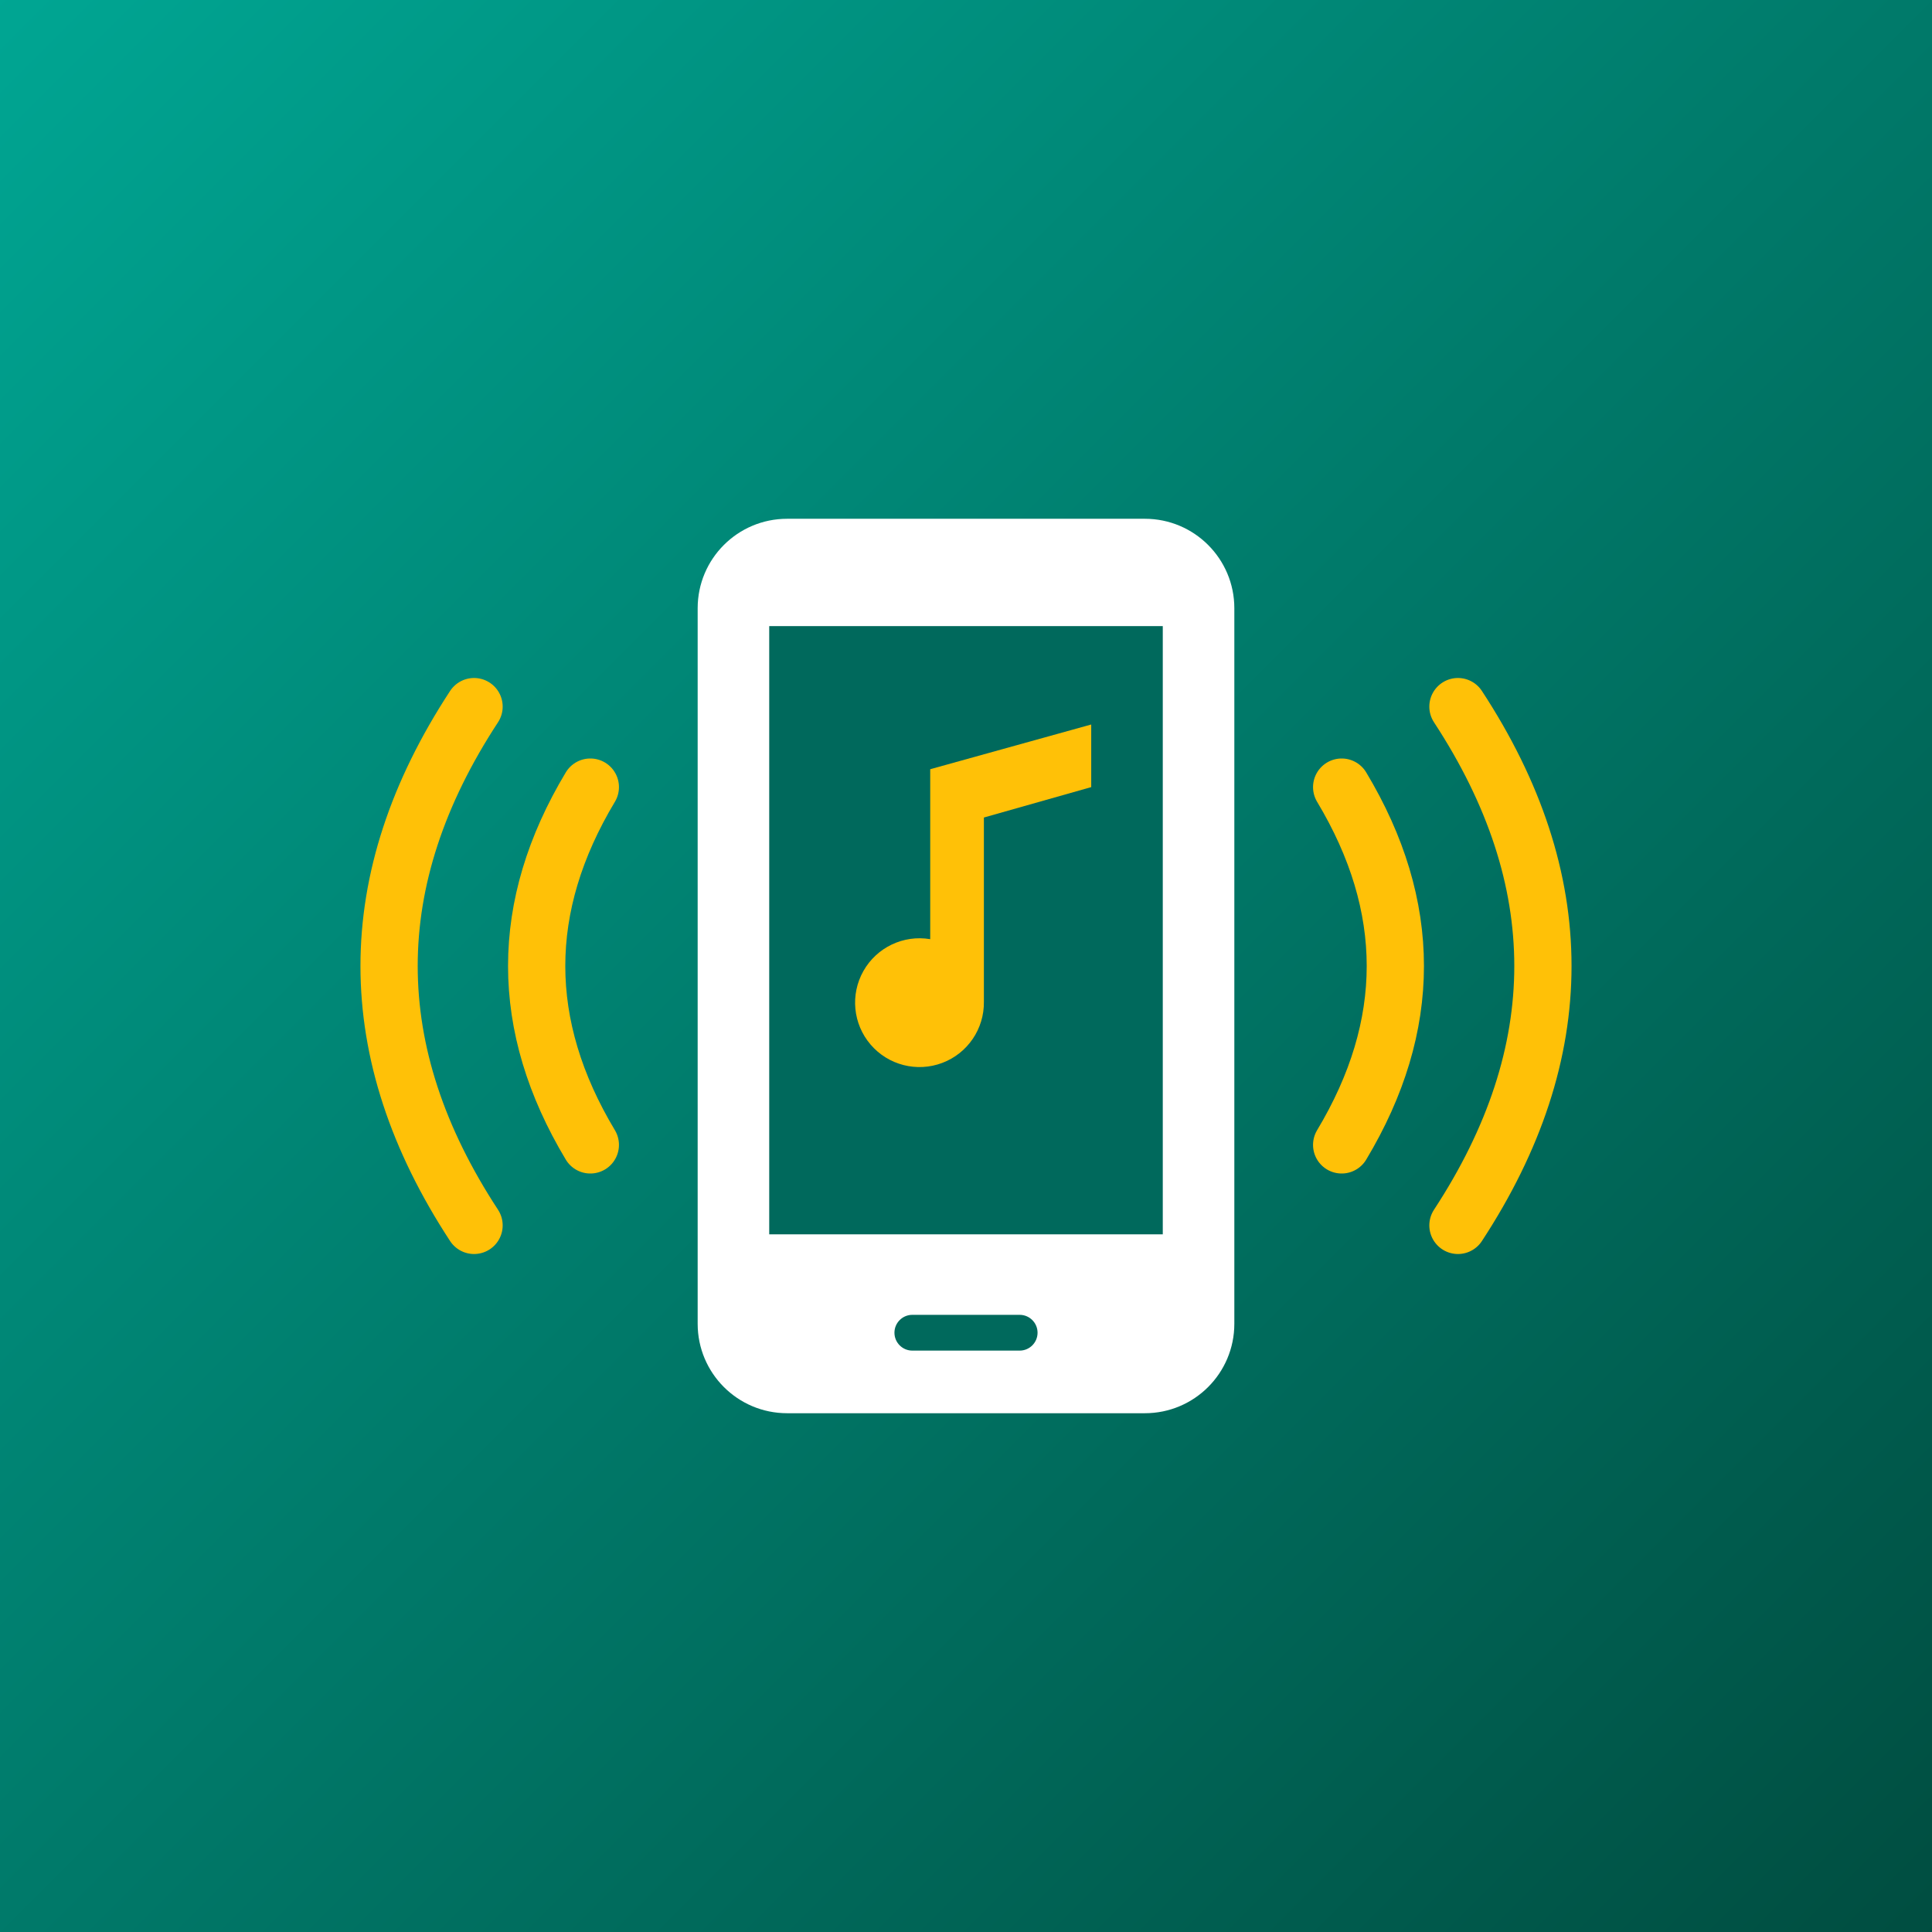
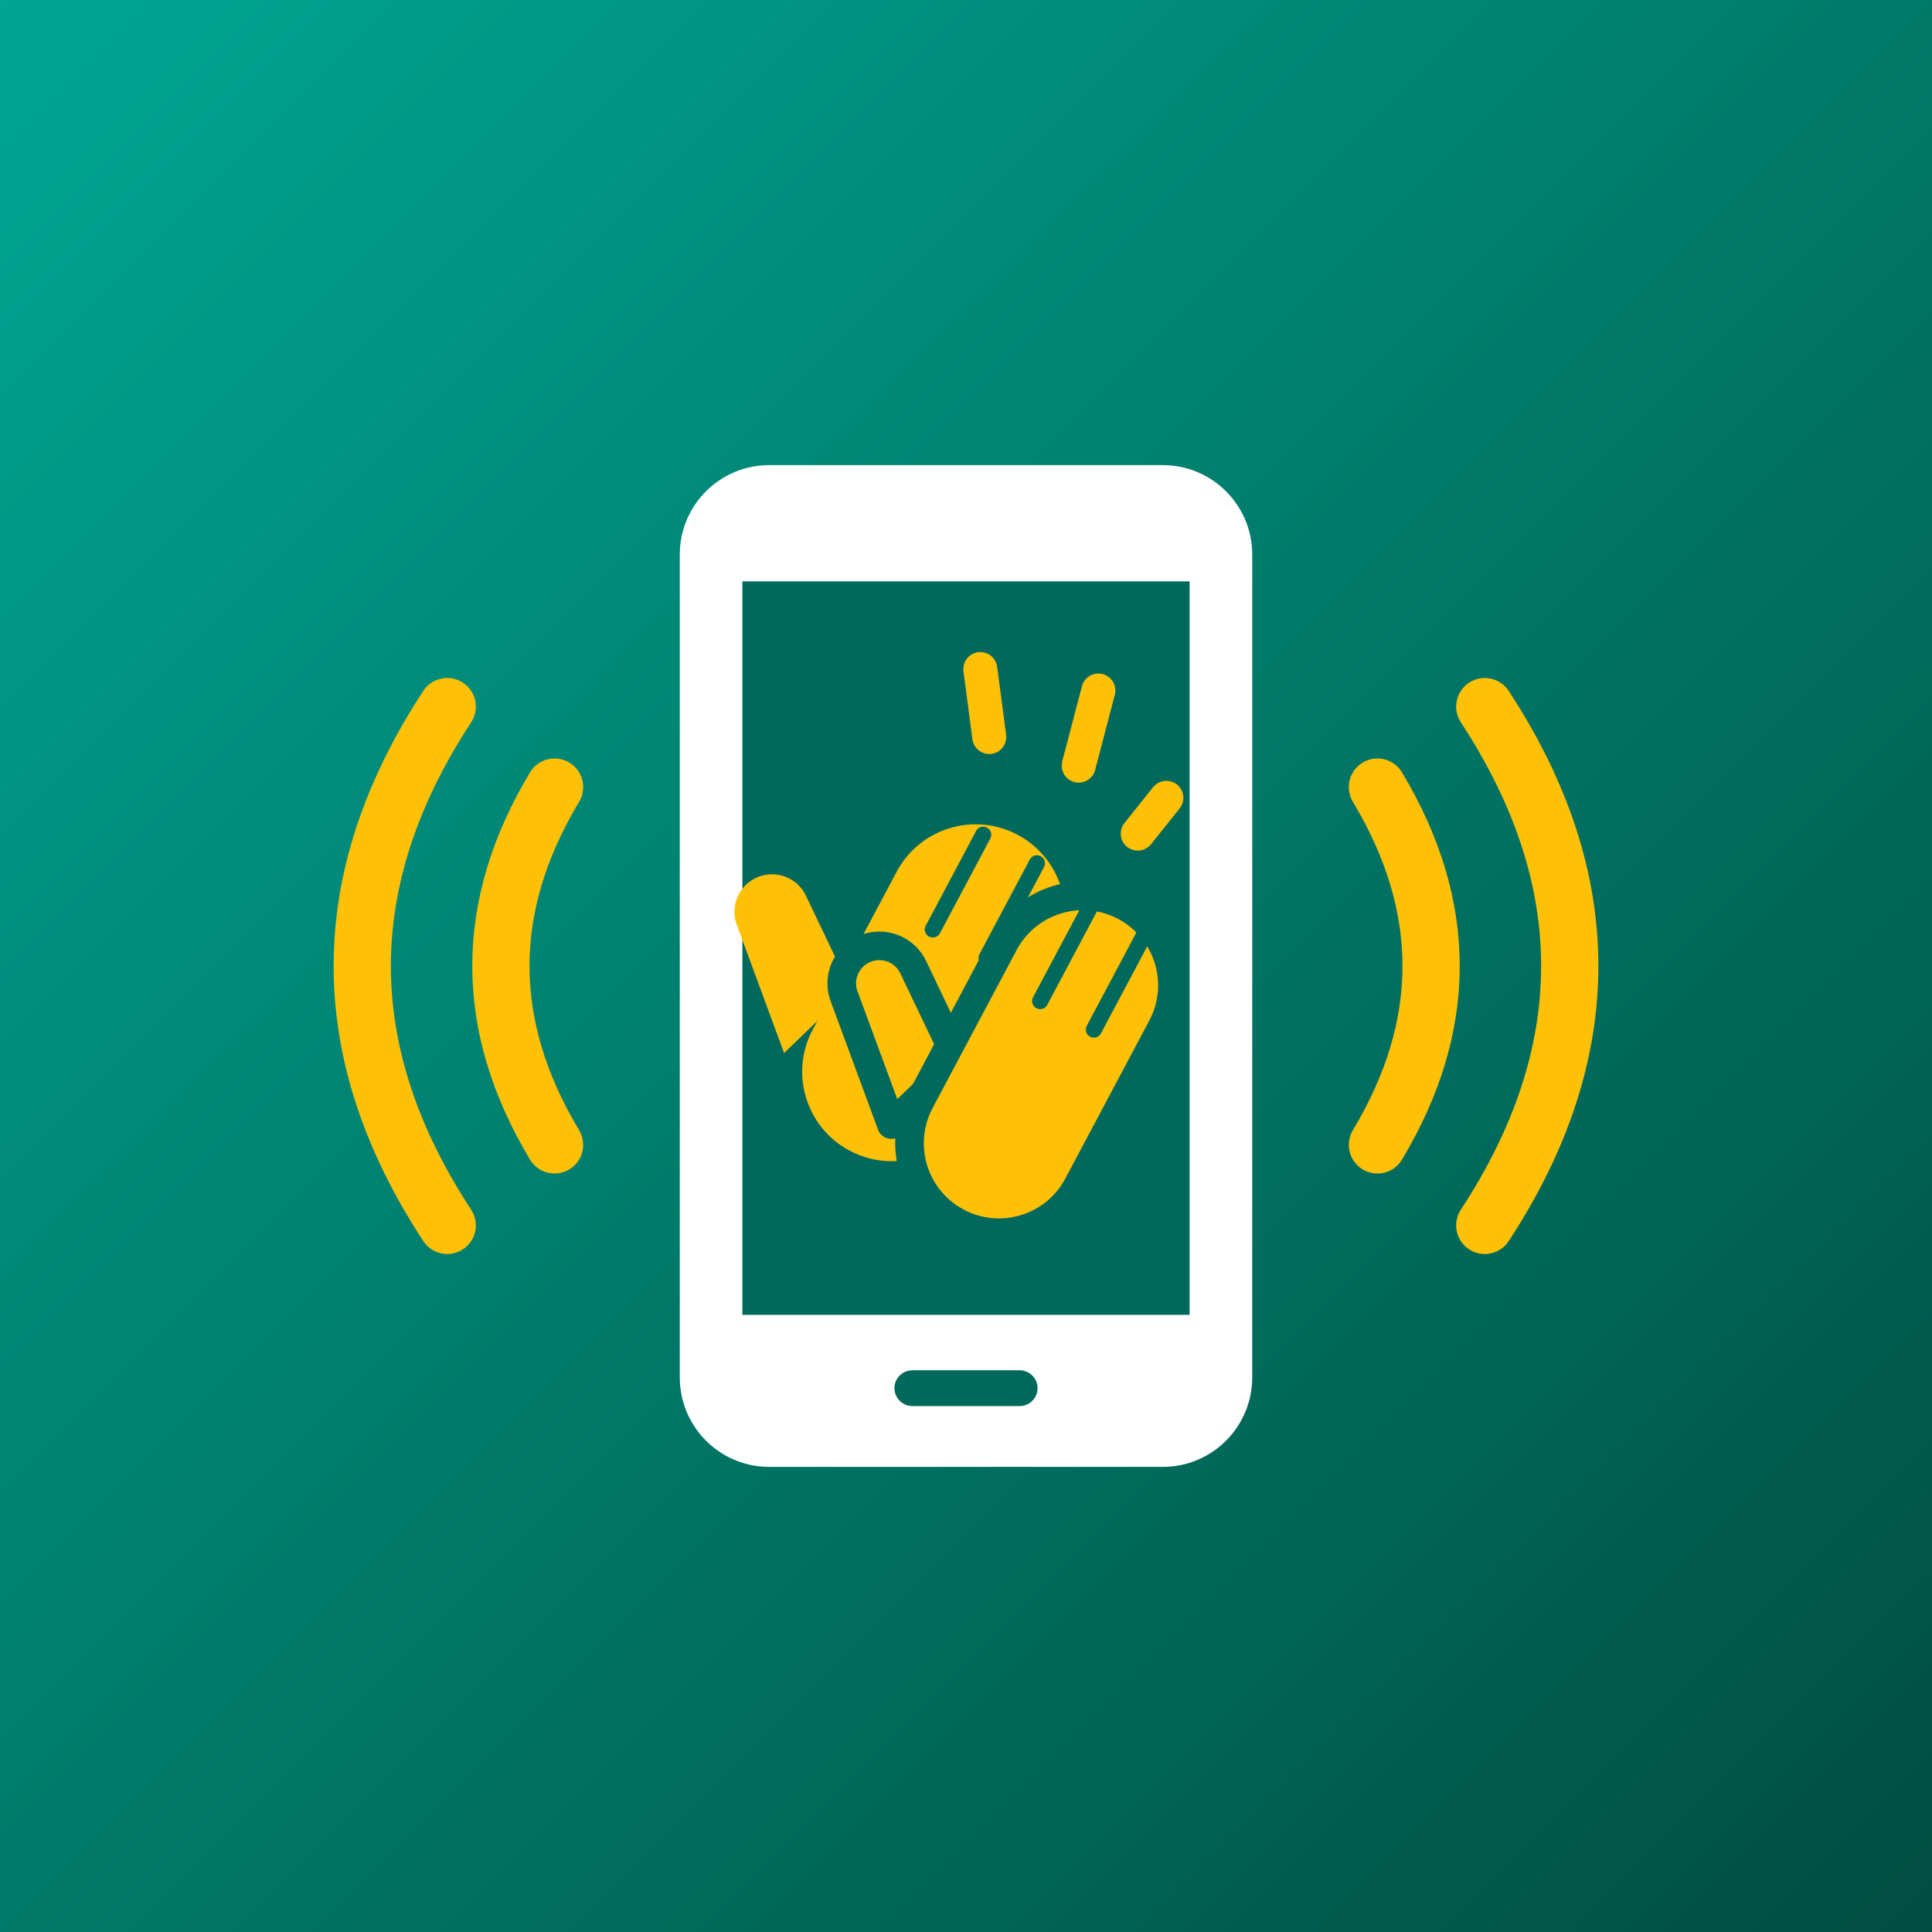
<svg xmlns="http://www.w3.org/2000/svg" width="512" height="512" viewBox="0 0 108 108">
  <defs>
    <linearGradient id="g" x1="0" y1="0" x2="1" y2="1">
      <stop offset="0" stop-color="#00A693" />
      <stop offset="1" stop-color="#004D40" />
    </linearGradient>
  </defs>
  <rect width="108" height="108" fill="url(#g)" />
-   <path fill="#FFFFFF" d="M44,29h20a5,5 0 0 1 5,5v40a5,5 0 0 1 -5,5h-20a5,5 0 0 1 -5,-5v-40a5,5 0 0 1 5,-5z" />
-   <path fill="#00695C" d="M43,35h22v34h-22z" />
-   <path fill="#00695C" d="M51,73.5h6a1,1 0 0 1 0,2h-6a1,1 0 0 1 0,-2z" />
-   <path fill="#FFC107" d="M52,43l9,-2.5v3.5l-6,1.7v10.3a3.6,3.6 0 1 1 -3,-3.5z" />
-   <path fill="none" stroke="#FFC107" stroke-width="3.2" stroke-linecap="round" d="M75,44q6,10 0,20" />
-   <path fill="none" stroke="#FFC107" stroke-width="3.2" stroke-linecap="round" d="M81.5,39.5q9.5,14.5 0,29" />
-   <path fill="none" stroke="#FFC107" stroke-width="3.2" stroke-linecap="round" d="M33,44q-6,10 0,20" />
-   <path fill="none" stroke="#FFC107" stroke-width="3.2" stroke-linecap="round" d="M26.5,39.5q-9.5,14.5 0,29" />
+   <path fill="#FFFFFF" d="M43,26h22a5,5 0 0 1 5,5v46a5,5 0 0 1 -5,5h-22a5,5 0 0 1 -5,-5v-46a5,5 0 0 1 5,-5z" />
+   <path fill="#00695C" d="M41.5,32.5h25v41h-25z" />
+   <path fill="#00695C" d="M51,76.6h6a1,1 0 0 1 0,2h-6a1,1 0 0 1 0,-2z" />
+   <g transform="translate(48.2,63) rotate(28)">
+     <path fill="#FFC107" d="M-4.2,-6.5l-4.6,-3.4a2.1,2.1 0 0 0 -2.6,3.3l5.6,5z" />
+     <path fill="#FFC107" d="M-5,-13.5a5,5 0 0 1 10,0v10a5,5 0 0 1 -10,0z" />
+     <path fill="none" stroke="#00695C" stroke-width="0.9" stroke-linecap="round" d="M-1.7,-17.6v6" />
+     <path fill="none" stroke="#00695C" stroke-width="0.9" stroke-linecap="round" d="M1.7,-17.6v6" />
+   </g>
+   <g transform="translate(54.2,67) rotate(28)">
+     <path fill="#FFC107" stroke="#00695C" stroke-width="1.6" stroke-linejoin="round" d="M-4.2,-6.5l-4.6,-3.4a2.1,2.1 0 0 0 -2.6,3.3l5.6,5z" />
+     <path fill="#FFC107" stroke="#00695C" stroke-width="1.6" stroke-linejoin="round" d="M-5,-13.5a5,5 0 0 1 10,0v10a5,5 0 0 1 -10,0z" />
+     <path fill="none" stroke="#00695C" stroke-width="0.9" stroke-linecap="round" d="M-1.7,-17.6v6" />
+     <path fill="none" stroke="#00695C" stroke-width="0.9" stroke-linecap="round" d="M1.7,-17.6v6" />
+   </g>
+   <path fill="none" stroke="#FFC107" stroke-width="1.9" stroke-linecap="round" d="M60.3,42.8L61.4,38.6" />
+   <path fill="none" stroke="#FFC107" stroke-width="1.9" stroke-linecap="round" d="M55.3,41.2L54.8,37.4" />
+   <path fill="none" stroke="#FFC107" stroke-width="1.9" stroke-linecap="round" d="M63.6,46.6L65.2,44.6" />
+   <path fill="none" stroke="#FFC107" stroke-width="3.2" stroke-linecap="round" d="M77,44q6,10 0,20" />
+   <path fill="none" stroke="#FFC107" stroke-width="3.2" stroke-linecap="round" d="M83,39.5q9.5,14.5 0,29" />
+   <path fill="none" stroke="#FFC107" stroke-width="3.2" stroke-linecap="round" d="M31,44q-6,10 0,20" />
+   <path fill="none" stroke="#FFC107" stroke-width="3.2" stroke-linecap="round" d="M25,39.5q-9.5,14.5 0,29" />
</svg>
